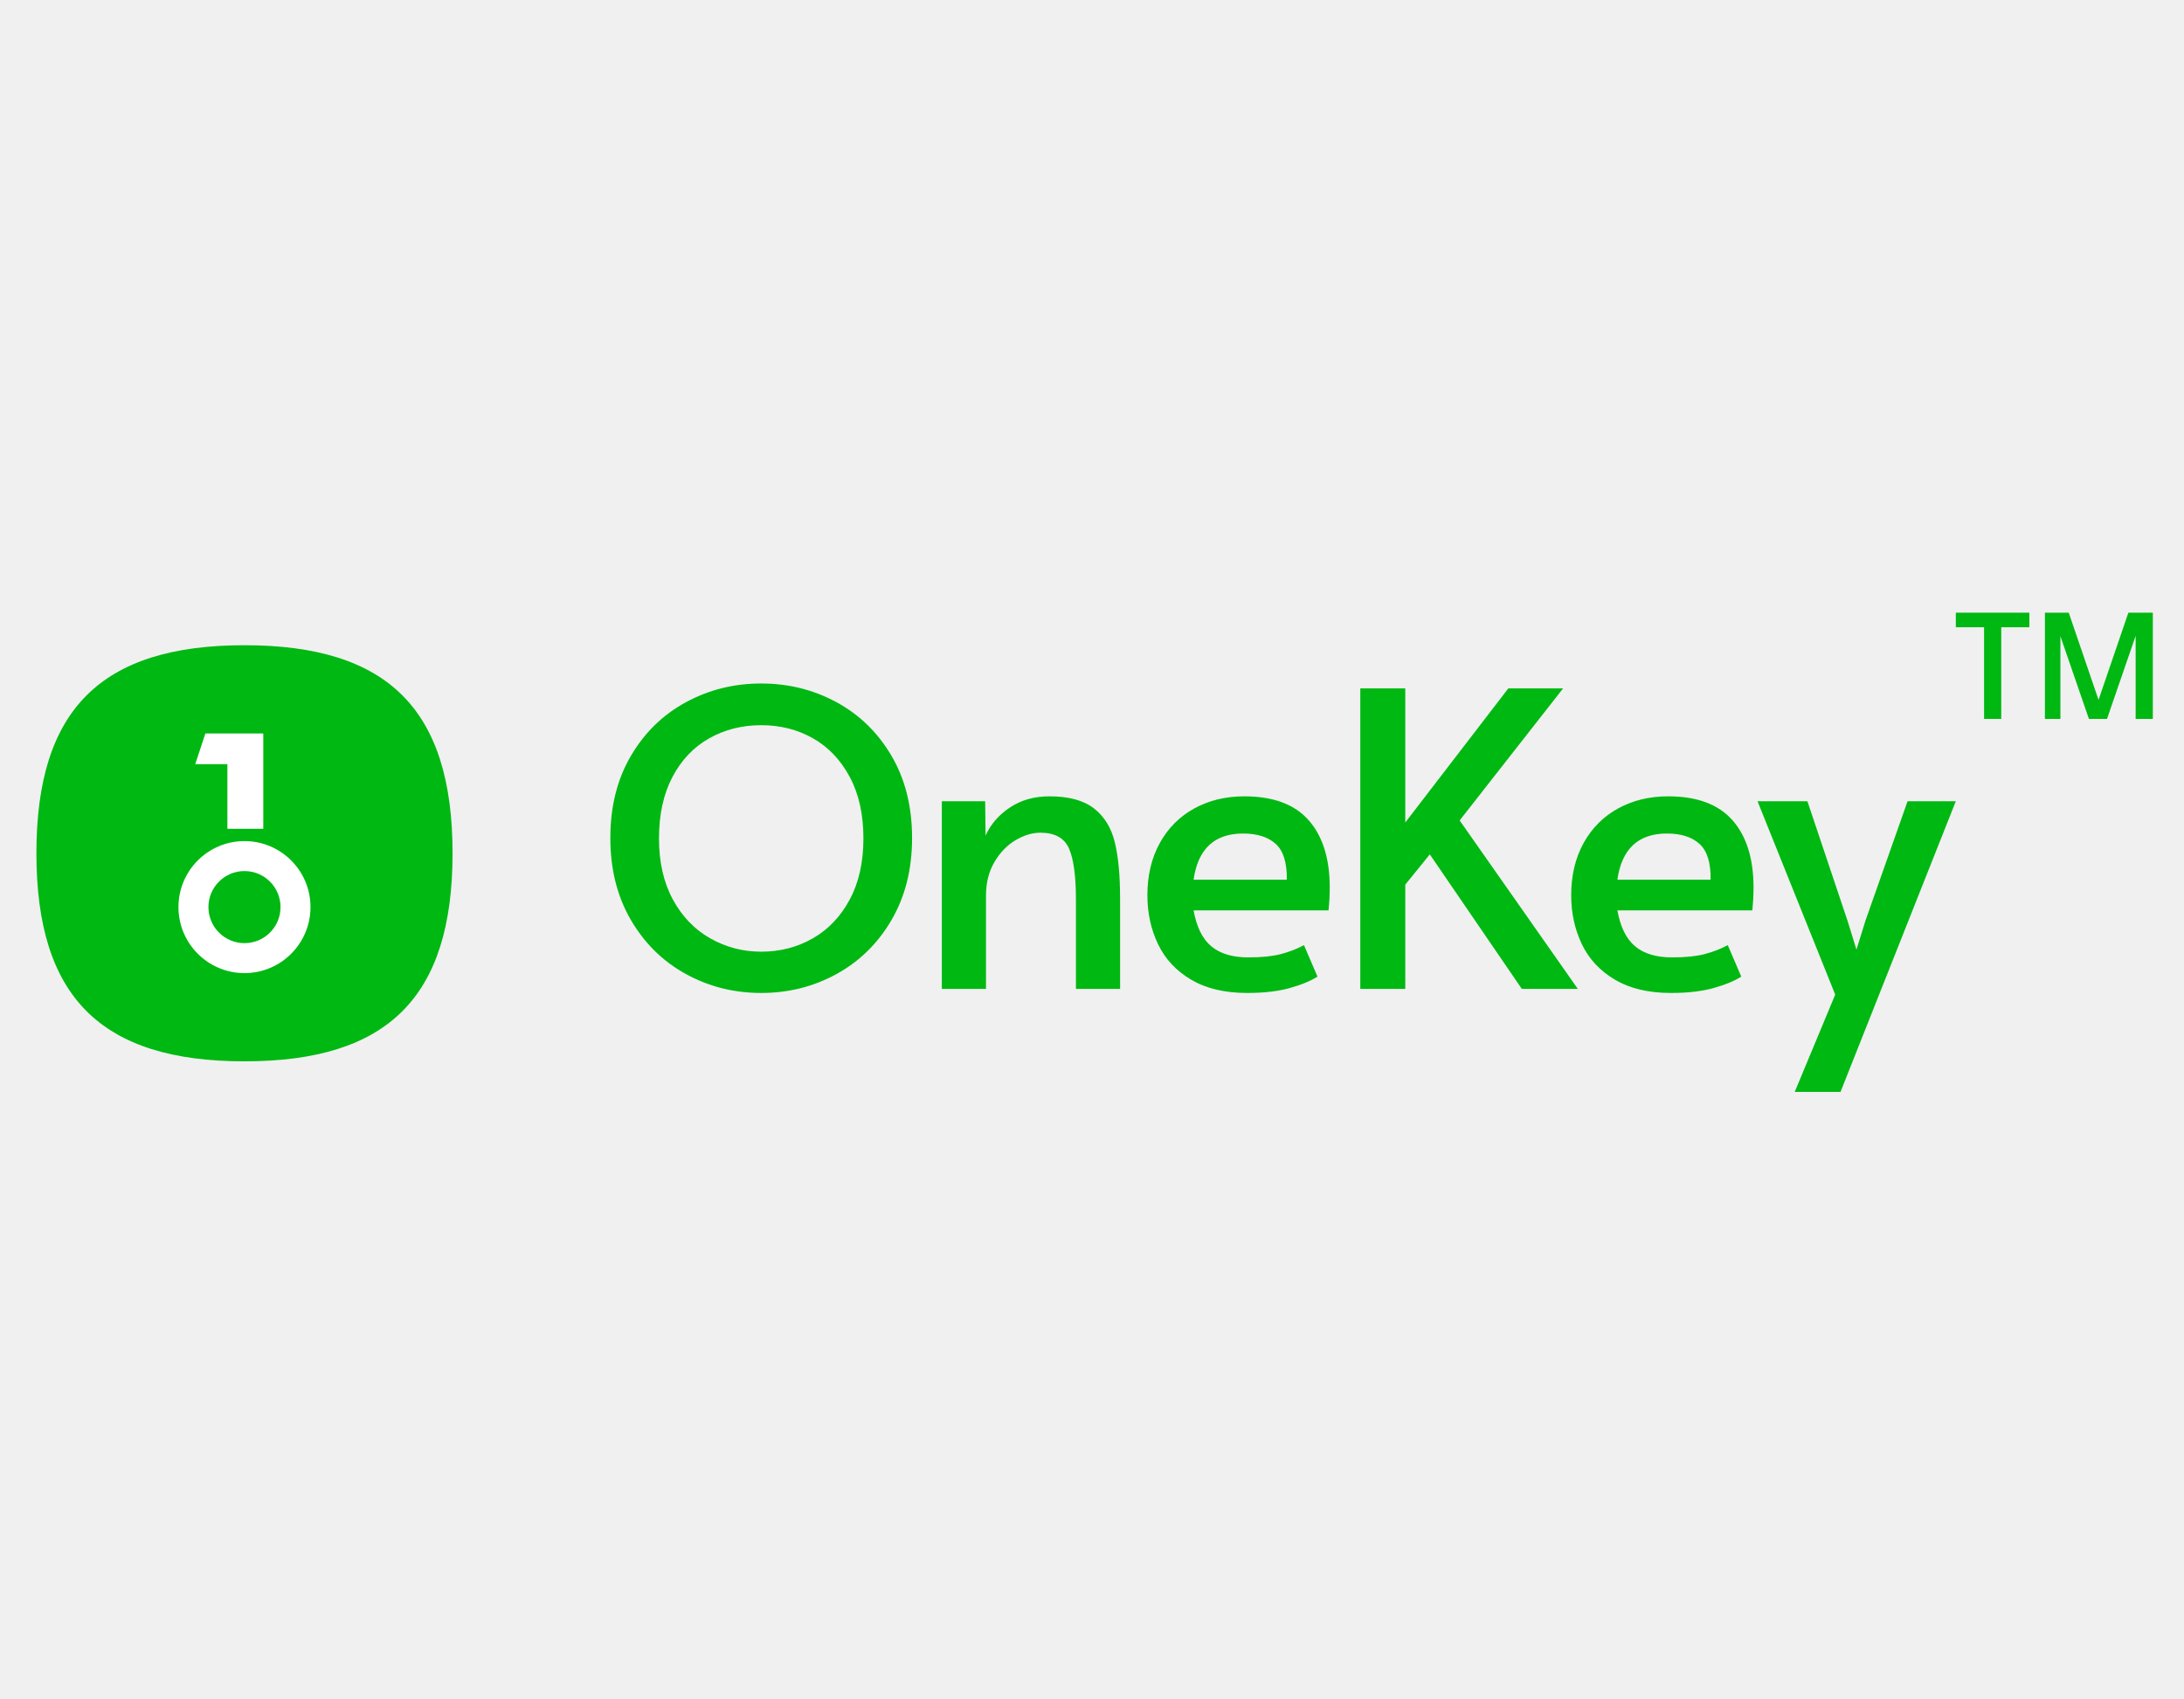
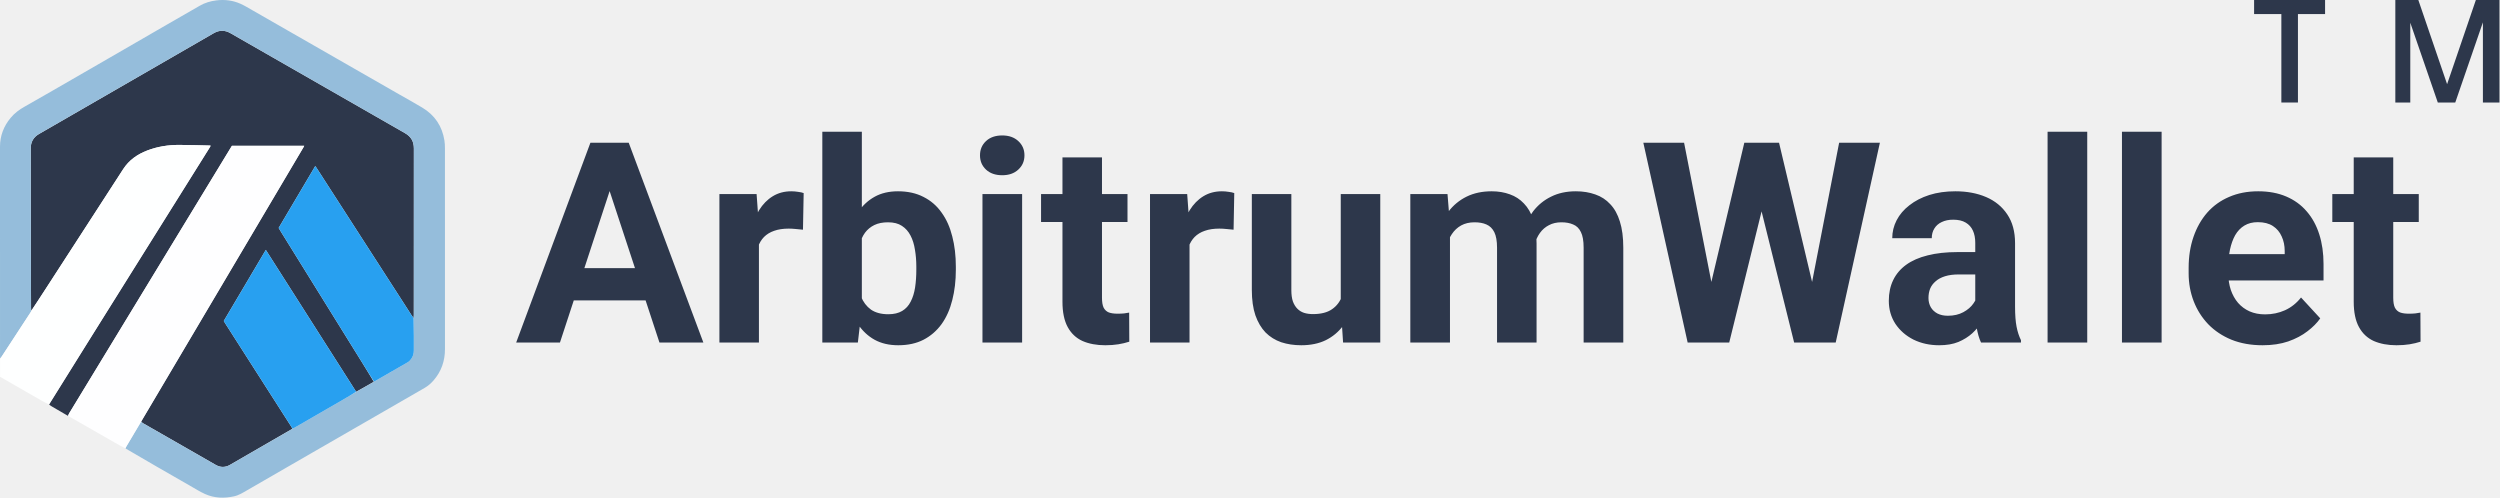
- <svg xmlns="http://www.w3.org/2000/svg" width="360" height="280" viewBox="0 0 360 280" fill="none">
-   <path fill-rule="evenodd" clip-rule="evenodd" d="M125.474 163.691C120.981 163.691 116.836 162.646 113.039 160.557C109.243 158.468 106.221 155.491 103.975 151.627C101.728 147.763 100.605 143.27 100.605 138.148C100.605 132.981 101.728 128.477 103.975 124.635C106.221 120.794 109.243 117.84 113.039 115.773C116.836 113.706 120.981 112.673 125.474 112.673C129.967 112.673 134.111 113.706 137.908 115.773C141.705 117.84 144.726 120.794 146.973 124.635C149.219 128.477 150.342 132.981 150.342 138.148C150.342 143.27 149.219 147.763 146.973 151.627C144.726 155.491 141.705 158.468 137.908 160.557C134.111 162.646 129.967 163.691 125.474 163.691ZM125.474 156.884C128.574 156.884 131.404 156.154 133.965 154.693C136.526 153.233 138.559 151.099 140.065 148.291C141.57 145.483 142.322 142.124 142.322 138.215C142.322 134.261 141.57 130.881 140.065 128.072C138.559 125.264 136.538 123.141 133.999 121.704C131.46 120.266 128.619 119.547 125.474 119.547C122.328 119.547 119.475 120.266 116.914 121.704C114.353 123.141 112.332 125.264 110.849 128.072C109.366 130.881 108.625 134.261 108.625 138.215C108.625 142.124 109.389 145.483 110.916 148.291C112.444 151.099 114.499 153.233 117.083 154.693C119.666 156.154 122.463 156.884 125.474 156.884ZM162.39 132.083H155.246V163.017H162.525V147.651C162.525 145.539 162.985 143.697 163.906 142.124C164.827 140.552 165.984 139.35 167.377 138.519C168.77 137.688 170.14 137.272 171.488 137.272C173.869 137.272 175.442 138.137 176.206 139.867C176.969 141.597 177.351 144.416 177.351 148.325V163.017H184.63V148.123C184.63 144.304 184.338 141.203 183.754 138.822C183.17 136.441 182.024 134.588 180.317 133.262C178.609 131.937 176.161 131.274 172.971 131.274C170.5 131.274 168.343 131.88 166.501 133.094C164.659 134.307 163.311 135.857 162.457 137.744L162.39 132.083ZM205.574 163.691C201.889 163.691 198.812 162.961 196.341 161.5C193.869 160.04 192.05 158.086 190.882 155.637C189.713 153.188 189.129 150.504 189.129 147.583C189.129 144.304 189.815 141.428 191.185 138.957C192.555 136.486 194.454 134.588 196.88 133.262C199.306 131.937 202.047 131.274 205.102 131.274C209.865 131.274 213.403 132.588 215.717 135.217C218.03 137.845 219.187 141.54 219.187 146.303C219.187 147.516 219.12 148.774 218.985 150.077H196.745C197.239 152.818 198.216 154.795 199.677 156.008C201.137 157.221 203.17 157.827 205.776 157.827C207.933 157.827 209.707 157.648 211.1 157.288C212.493 156.929 213.773 156.435 214.942 155.806L217.166 160.995C216.042 161.714 214.515 162.343 212.583 162.882C210.651 163.421 208.314 163.691 205.574 163.691ZM210.291 139.125C211.549 140.271 212.156 142.237 212.111 145.022H196.745C197.464 139.945 200.182 137.407 204.9 137.407C207.236 137.407 209.033 137.979 210.291 139.125ZM235.683 140.844L231.64 145.831V163.017H224.226V113.482H231.64V135.587L248.623 113.482H257.654L240.603 135.25L260.08 163.017H250.847L235.683 140.844ZM266.198 161.5C268.669 162.961 271.746 163.691 275.431 163.691C278.171 163.691 280.508 163.421 282.44 162.882C284.372 162.343 285.899 161.714 287.023 160.995L284.798 155.806C283.63 156.435 282.35 156.929 280.957 157.288C279.564 157.648 277.789 157.827 275.633 157.827C273.027 157.827 270.994 157.221 269.534 156.008C268.073 154.795 267.096 152.818 266.602 150.077H288.842C288.977 148.774 289.044 147.516 289.044 146.303C289.044 141.54 287.887 137.845 285.574 135.217C283.26 132.588 279.721 131.274 274.959 131.274C271.904 131.274 269.163 131.937 266.737 133.262C264.311 134.588 262.412 136.486 261.042 138.957C259.671 141.428 258.986 144.304 258.986 147.583C258.986 150.504 259.57 153.188 260.739 155.637C261.907 158.086 263.726 160.04 266.198 161.5ZM281.967 145.022C282.012 142.237 281.405 140.271 280.147 139.125C278.889 137.979 277.092 137.407 274.756 137.407C270.038 137.407 267.32 139.945 266.601 145.022H281.967ZM289.702 132.082L302.507 163.96L295.835 180H303.383L322.388 132.082H314.436L307.494 151.762L306.012 156.547L304.529 151.762L297.924 132.082H289.702Z" fill="#00B812" />
-   <path d="M334.511 103.403H329.876V118.509H327.044V103.403H322.388V101H334.511V103.403Z" fill="#00B812" />
-   <path d="M354.863 118.509H352.03V104.819L347.31 118.509H344.327L339.628 104.884V118.509H337.074V101H341.001L345.915 115.376L350.829 101H354.863V118.509Z" fill="#00B812" />
-   <path d="M74.597 140.663C74.597 164.341 63.977 174.961 40.298 174.961C16.62 174.961 6 164.341 6 140.663C6 116.985 16.62 106.364 40.298 106.364C63.977 106.364 74.597 116.985 74.597 140.663Z" fill="#00B812" />
-   <path d="M43.398 120.908H33.856L32.182 125.97H37.482V136.632H43.398V120.908Z" fill="white" />
-   <path fill-rule="evenodd" clip-rule="evenodd" d="M51.181 149.535C51.181 155.545 46.309 160.417 40.299 160.417C34.289 160.417 29.417 155.545 29.417 149.535C29.417 143.526 34.289 138.654 40.299 138.654C46.309 138.654 51.181 143.526 51.181 149.535ZM46.24 149.535C46.24 152.817 43.58 155.477 40.299 155.477C37.017 155.477 34.357 152.817 34.357 149.535C34.357 146.254 37.017 143.594 40.299 143.594C43.58 143.594 46.24 146.254 46.24 149.535Z" fill="white" />
+ <svg xmlns="http://www.w3.org/2000/svg" width="427" height="85" viewBox="0 0 427 85" fill="none">
+   <path d="M11.62 71.034C10.736 70.521 9.852 70.008 8.969 69.493C8.776 69.38 8.587 69.26 8.383 69.091C12.983 61.671 17.596 54.301 22.209 46.932C26.733 39.705 31.258 32.479 35.781 25.251C35.852 25.138 35.913 25.019 35.983 24.896C35.917 24.875 35.892 24.86 35.866 24.859C34.111 24.82 32.356 24.756 30.601 24.752C28.734 24.748 26.907 25.032 25.156 25.702C23.464 26.351 22.04 27.342 21.039 28.889C16.622 35.721 12.198 42.547 7.775 49.375C6.968 50.62 6.154 51.86 5.332 53.063C5.315 52.883 5.304 52.744 5.304 52.604C5.292 48.643 5.277 44.683 5.27 40.722C5.261 35.599 5.26 30.477 5.249 25.354C5.247 24.246 5.708 23.434 6.678 22.875C16.623 17.145 26.564 11.409 36.504 5.672C37.467 5.116 38.409 5.12 39.376 5.675C49.308 11.37 59.242 17.063 69.18 22.747C70.206 23.334 70.689 24.167 70.687 25.352C70.674 34.842 70.68 44.332 70.679 53.821C70.679 54.003 70.668 54.185 70.64 54.347C70.493 54.142 70.366 53.958 70.245 53.769C64.873 45.437 59.502 37.103 54.13 28.771C54.05 28.647 53.962 28.528 53.847 28.362C51.743 31.918 49.67 35.421 47.593 38.932C47.704 39.119 47.8 39.289 47.903 39.454C52.518 46.889 57.134 54.324 61.748 61.76C62.457 62.902 63.158 64.049 63.841 65.212C62.828 65.799 61.836 66.367 60.829 66.908C55.691 58.838 50.568 50.795 45.401 42.683C42.982 46.771 40.603 50.792 38.218 54.822C38.307 54.969 38.383 55.101 38.465 55.23C42.225 61.108 45.985 66.985 49.744 72.863C49.819 72.98 49.881 73.106 49.925 73.245C46.355 75.311 42.81 77.36 39.264 79.407C38.465 79.868 37.648 79.86 36.86 79.41C32.706 77.041 28.559 74.66 24.411 72.28C24.295 72.213 24.201 72.108 24.114 71.99C33.35 56.383 42.57 40.807 51.789 25.23C51.85 25.127 51.9 25.017 51.958 24.905C47.816 24.905 43.707 24.905 39.611 24.905C39.515 25.062 39.441 25.18 39.369 25.299C36.013 30.813 32.658 36.327 29.303 41.84C23.467 51.433 17.631 61.025 11.798 70.62C11.72 70.747 11.678 70.895 11.62 71.034Z" fill="#2D374B" />
+   <path d="M60.844 66.934C61.836 66.367 62.828 65.799 63.87 65.202C65.836 64.072 67.758 62.976 69.666 61.859C69.898 61.724 70.093 61.495 70.251 61.272C70.549 60.852 70.68 60.368 70.679 59.851C70.678 59.027 70.682 58.204 70.679 57.38C70.676 56.376 70.668 55.371 70.663 54.366C70.668 54.185 70.679 54.003 70.679 53.821C70.68 44.332 70.674 34.842 70.687 25.352C70.689 24.167 70.206 23.334 69.18 22.747C59.242 17.063 49.308 11.37 39.376 5.675C38.409 5.12 37.467 5.116 36.504 5.672C26.564 11.409 16.623 17.145 6.678 22.875C5.708 23.434 5.247 24.246 5.249 25.354C5.26 30.477 5.261 35.599 5.27 40.722C5.277 44.683 5.292 48.643 5.304 52.604C5.304 52.744 5.315 52.883 5.328 53.092C5.306 53.208 5.28 53.258 5.25 53.305C3.585 55.854 1.919 58.403 0.252 60.952C0.184 61.056 0.099 61.149 0.022 61.248C0.015 61.081 0.003 60.913 0.003 60.746C0.002 48.851 0.004 36.955 4.55742e-07 25.06C-0.001 23.193 0.632 21.565 1.812 20.135C2.48 19.326 3.307 18.716 4.221 18.204C5.795 17.32 7.36 16.418 8.925 15.517C12.078 13.7 15.23 11.879 18.382 10.059C21.764 8.105 25.143 6.148 28.526 4.196C30.393 3.119 32.264 2.049 34.132 0.972C34.994 0.475 35.925 0.2 36.909 0.072C38.362 -0.116 39.769 0.057 41.101 0.655C41.801 0.969 42.46 1.377 43.127 1.759C46.335 3.593 49.54 5.434 52.746 7.272C57.871 10.21 62.996 13.147 68.121 16.084C69.457 16.85 70.808 17.591 72.128 18.383C74.259 19.662 75.52 21.545 75.908 23.994C75.977 24.433 75.995 24.883 75.996 25.327C76 36.761 75.998 48.195 76 59.628C76 61.647 75.384 63.441 74.053 64.975C73.611 65.484 73.11 65.92 72.517 66.261C68.717 68.442 64.925 70.636 61.13 72.825C58.571 74.301 56.01 75.773 53.451 77.249C49.716 79.403 45.983 81.56 42.248 83.713C41.522 84.131 40.82 84.588 39.976 84.772C38.284 85.143 36.621 85.094 35.034 84.384C34.168 83.997 33.358 83.484 32.532 83.011C28.839 80.897 25.149 78.777 21.446 76.603C21.448 76.508 21.457 76.466 21.478 76.431C22.35 74.96 23.224 73.49 24.097 72.02C24.201 72.108 24.295 72.213 24.411 72.28C28.559 74.66 32.706 77.041 36.86 79.41C37.648 79.86 38.465 79.868 39.264 79.407C42.81 77.36 46.355 75.311 49.952 73.237C50.09 73.165 50.177 73.121 50.262 73.072C53.042 71.468 55.822 69.865 58.6 68.259C59.352 67.824 60.096 67.376 60.844 66.934Z" fill="#95BDDB" />
+   <path d="M24.114 71.99C23.224 73.49 22.35 74.96 21.478 76.431C21.457 76.466 21.448 76.508 21.432 76.579C20.845 76.287 20.255 75.971 19.674 75.638C17.009 74.113 14.346 72.583 11.651 71.045C11.678 70.895 11.72 70.747 11.798 70.62C17.631 61.025 23.467 51.433 29.303 41.84C32.658 36.327 36.013 30.813 39.369 25.299C39.441 25.18 39.515 25.062 39.611 24.905C43.707 24.905 47.816 24.905 51.958 24.905C51.9 25.017 51.85 25.127 51.789 25.23C42.57 40.807 33.35 56.383 24.114 71.99Z" fill="#FEFEFF" />
+   <path d="M0.014 61.284C0.099 61.149 0.184 61.056 0.252 60.952C1.919 58.403 3.585 55.854 5.25 53.305C5.28 53.258 5.306 53.208 5.339 53.131C6.154 51.86 6.968 50.62 7.775 49.375C12.198 42.547 16.622 35.721 21.039 28.889C22.04 27.342 23.464 26.351 25.156 25.702C26.907 25.032 28.734 24.748 30.601 24.752C32.356 24.756 34.111 24.82 35.866 24.859C35.892 24.86 35.917 24.875 35.983 24.896C35.913 25.019 35.852 25.138 35.781 25.251C31.258 32.479 26.733 39.705 22.209 46.932C17.596 54.301 12.983 61.671 8.365 69.068C7.967 68.889 7.567 68.695 7.182 68.474C4.799 67.109 2.419 65.738 0.006 64.351C0.006 63.353 0.006 62.337 0.014 61.284Z" fill="#FEFFFF" />
+   <path d="M70.64 54.347C70.668 55.371 70.676 56.376 70.679 57.38C70.682 58.204 70.678 59.027 70.679 59.851C70.68 60.368 70.549 60.852 70.251 61.272C70.093 61.495 69.898 61.724 69.666 61.859C67.758 62.976 65.836 64.072 63.891 65.183C63.158 64.049 62.457 62.902 61.748 61.76C57.134 54.324 52.518 46.889 47.903 39.454C47.8 39.289 47.704 39.119 47.593 38.932C49.67 35.421 51.743 31.918 53.847 28.362C53.962 28.528 54.05 28.647 54.13 28.771C59.502 37.103 64.873 45.437 70.245 53.769C70.366 53.958 70.493 54.142 70.64 54.347Z" fill="#28A0F0" />
+   <path d="M60.829 66.908C60.096 67.376 59.352 67.824 58.6 68.259C55.822 69.865 53.042 71.468 50.262 73.072C50.177 73.121 50.09 73.165 49.976 73.219C49.881 73.106 49.819 72.98 49.744 72.863C45.985 66.985 42.225 61.108 38.465 55.23C38.383 55.101 38.307 54.969 38.218 54.822C40.603 50.792 42.982 46.771 45.401 42.683C50.568 50.795 55.691 58.838 60.829 66.908Z" fill="#28A0F0" />
+   <path d="M104.922 30.211L95.641 58.5H88.164L100.844 24.375H105.602L104.922 30.211ZM112.633 58.5L103.328 30.211L102.578 24.375H107.383L120.133 58.5H112.633ZM112.211 45.797V51.305H94.188V45.797H112.211ZM129.625 38.672V58.5H122.875V33.141H129.227L129.625 38.672ZM137.266 32.977L137.148 39.234C136.82 39.188 136.422 39.148 135.953 39.117C135.5 39.07 135.086 39.047 134.711 39.047C133.758 39.047 132.93 39.172 132.227 39.422C131.539 39.656 130.961 40.008 130.492 40.477C130.039 40.945 129.695 41.516 129.461 42.188C129.242 42.859 129.117 43.625 129.086 44.484L127.727 44.062C127.727 42.422 127.891 40.914 128.219 39.539C128.547 38.148 129.023 36.938 129.648 35.906C130.289 34.875 131.07 34.078 131.992 33.516C132.914 32.953 133.969 32.672 135.156 32.672C135.531 32.672 135.914 32.703 136.305 32.766C136.695 32.812 137.016 32.883 137.266 32.977ZM140.453 22.5H147.203V52.688L146.523 58.5H140.453V22.5ZM163.258 45.562V46.055C163.258 47.945 163.055 49.68 162.648 51.258C162.258 52.836 161.648 54.203 160.82 55.359C159.992 56.5 158.961 57.391 157.727 58.031C156.508 58.656 155.07 58.969 153.414 58.969C151.867 58.969 150.523 58.656 149.383 58.031C148.258 57.406 147.312 56.523 146.547 55.383C145.781 54.242 145.164 52.906 144.695 51.375C144.227 49.844 143.875 48.172 143.641 46.359V45.281C143.875 43.469 144.227 41.797 144.695 40.266C145.164 38.734 145.781 37.398 146.547 36.258C147.312 35.117 148.258 34.234 149.383 33.609C150.508 32.984 151.836 32.672 153.367 32.672C155.039 32.672 156.492 32.992 157.727 33.633C158.977 34.258 160.008 35.148 160.82 36.305C161.648 37.445 162.258 38.805 162.648 40.383C163.055 41.945 163.258 43.672 163.258 45.562ZM156.508 46.055V45.562C156.508 44.531 156.43 43.562 156.273 42.656C156.133 41.734 155.883 40.93 155.523 40.242C155.164 39.539 154.672 38.984 154.047 38.578C153.438 38.172 152.648 37.969 151.68 37.969C150.758 37.969 149.977 38.125 149.336 38.438C148.695 38.75 148.164 39.188 147.742 39.75C147.336 40.312 147.031 40.984 146.828 41.766C146.625 42.531 146.5 43.375 146.453 44.297V47.367C146.5 48.602 146.703 49.695 147.062 50.648C147.438 51.586 148 52.328 148.75 52.875C149.516 53.406 150.508 53.672 151.727 53.672C152.68 53.672 153.469 53.484 154.094 53.109C154.719 52.734 155.203 52.203 155.547 51.516C155.906 50.828 156.156 50.023 156.297 49.102C156.438 48.164 156.508 47.148 156.508 46.055ZM174.578 33.141V58.5H167.805V33.141H174.578ZM167.383 26.531C167.383 25.547 167.727 24.734 168.414 24.094C169.102 23.453 170.023 23.133 171.18 23.133C172.32 23.133 173.234 23.453 173.922 24.094C174.625 24.734 174.977 25.547 174.977 26.531C174.977 27.516 174.625 28.328 173.922 28.969C173.234 29.609 172.32 29.93 171.18 29.93C170.023 29.93 169.102 29.609 168.414 28.969C167.727 28.328 167.383 27.516 167.383 26.531ZM192.578 33.141V37.922H177.812V33.141H192.578ZM181.469 26.883H188.219V50.859C188.219 51.594 188.312 52.156 188.5 52.547C188.703 52.938 189 53.211 189.391 53.367C189.781 53.508 190.273 53.578 190.867 53.578C191.289 53.578 191.664 53.562 191.992 53.531C192.336 53.484 192.625 53.438 192.859 53.391L192.883 58.359C192.305 58.547 191.68 58.695 191.008 58.805C190.336 58.914 189.594 58.969 188.781 58.969C187.297 58.969 186 58.727 184.891 58.242C183.797 57.742 182.953 56.945 182.359 55.852C181.766 54.758 181.469 53.32 181.469 51.539V26.883ZM203.172 38.672V58.5H196.422V33.141H202.773L203.172 38.672ZM210.812 32.977L210.695 39.234C210.367 39.188 209.969 39.148 209.5 39.117C209.047 39.07 208.633 39.047 208.258 39.047C207.305 39.047 206.477 39.172 205.773 39.422C205.086 39.656 204.508 40.008 204.039 40.477C203.586 40.945 203.242 41.516 203.008 42.188C202.789 42.859 202.664 43.625 202.633 44.484L201.273 44.062C201.273 42.422 201.438 40.914 201.766 39.539C202.094 38.148 202.57 36.938 203.195 35.906C203.836 34.875 204.617 34.078 205.539 33.516C206.461 32.953 207.516 32.672 208.703 32.672C209.078 32.672 209.461 32.703 209.852 32.766C210.242 32.812 210.562 32.883 210.812 32.977ZM229 52.43V33.141H235.75V58.5H229.398L229 52.43ZM229.75 47.227L231.742 47.18C231.742 48.867 231.547 50.438 231.156 51.891C230.766 53.328 230.18 54.578 229.398 55.641C228.617 56.688 227.633 57.508 226.445 58.102C225.258 58.68 223.859 58.969 222.25 58.969C221.016 58.969 219.875 58.797 218.828 58.453C217.797 58.094 216.906 57.539 216.156 56.789C215.422 56.023 214.844 55.047 214.422 53.859C214.016 52.656 213.812 51.211 213.812 49.523V33.141H220.562V49.57C220.562 50.32 220.648 50.953 220.82 51.469C221.008 51.984 221.266 52.406 221.594 52.734C221.922 53.062 222.305 53.297 222.742 53.438C223.195 53.578 223.695 53.648 224.242 53.648C225.633 53.648 226.727 53.367 227.523 52.805C228.336 52.242 228.906 51.477 229.234 50.508C229.578 49.523 229.75 48.43 229.75 47.227ZM247.656 38.391V58.5H240.883V33.141H247.234L247.656 38.391ZM246.719 44.93H244.844C244.844 43.164 245.055 41.539 245.477 40.055C245.914 38.555 246.547 37.258 247.375 36.164C248.219 35.055 249.258 34.195 250.492 33.586C251.727 32.977 253.156 32.672 254.781 32.672C255.906 32.672 256.938 32.844 257.875 33.188C258.812 33.516 259.617 34.039 260.289 34.758C260.977 35.461 261.508 36.383 261.883 37.523C262.258 38.648 262.445 40 262.445 41.578V58.5H255.695V42.328C255.695 41.172 255.539 40.281 255.227 39.656C254.914 39.031 254.469 38.594 253.891 38.344C253.328 38.094 252.648 37.969 251.852 37.969C250.977 37.969 250.211 38.148 249.555 38.508C248.914 38.867 248.383 39.367 247.961 40.008C247.539 40.633 247.227 41.367 247.023 42.211C246.82 43.055 246.719 43.961 246.719 44.93ZM261.812 44.156L259.398 44.461C259.398 42.805 259.602 41.266 260.008 39.844C260.43 38.422 261.047 37.172 261.859 36.094C262.688 35.016 263.711 34.18 264.93 33.586C266.148 32.977 267.555 32.672 269.148 32.672C270.367 32.672 271.477 32.852 272.477 33.211C273.477 33.555 274.328 34.109 275.031 34.875C275.75 35.625 276.297 36.609 276.672 37.828C277.062 39.047 277.258 40.539 277.258 42.305V58.5H270.484V42.305C270.484 41.133 270.328 40.242 270.016 39.633C269.719 39.008 269.281 38.578 268.703 38.344C268.141 38.094 267.469 37.969 266.688 37.969C265.875 37.969 265.164 38.133 264.555 38.461C263.945 38.773 263.438 39.211 263.031 39.773C262.625 40.336 262.32 40.992 262.117 41.742C261.914 42.477 261.812 43.281 261.812 44.156ZM291.133 53.086L297.93 24.375H301.727L302.594 29.156L295.352 58.5H291.273L291.133 53.086ZM287.641 24.375L293.266 53.086L292.797 58.5H288.25L280.68 24.375H287.641ZM308.57 52.969L314.125 24.375H321.086L313.539 58.5H308.992L308.57 52.969ZM303.859 24.375L310.703 53.203L310.516 58.5H306.438L299.148 29.133L300.086 24.375H303.859ZM337.375 52.781V41.484C337.375 40.672 337.242 39.977 336.977 39.398C336.711 38.805 336.297 38.344 335.734 38.016C335.188 37.688 334.477 37.523 333.602 37.523C332.852 37.523 332.203 37.656 331.656 37.922C331.109 38.172 330.688 38.539 330.391 39.023C330.094 39.492 329.945 40.047 329.945 40.688H323.195C323.195 39.609 323.445 38.586 323.945 37.617C324.445 36.648 325.172 35.797 326.125 35.062C327.078 34.312 328.211 33.727 329.523 33.305C330.852 32.883 332.336 32.672 333.977 32.672C335.945 32.672 337.695 33 339.227 33.656C340.758 34.312 341.961 35.297 342.836 36.609C343.727 37.922 344.172 39.562 344.172 41.531V52.383C344.172 53.773 344.258 54.914 344.43 55.805C344.602 56.68 344.852 57.445 345.18 58.102V58.5H338.359C338.031 57.812 337.781 56.953 337.609 55.922C337.453 54.875 337.375 53.828 337.375 52.781ZM338.266 43.055L338.312 46.875H334.539C333.648 46.875 332.875 46.977 332.219 47.18C331.562 47.383 331.023 47.672 330.602 48.047C330.18 48.406 329.867 48.828 329.664 49.312C329.477 49.797 329.383 50.328 329.383 50.906C329.383 51.484 329.516 52.008 329.781 52.477C330.047 52.93 330.43 53.289 330.93 53.555C331.43 53.805 332.016 53.93 332.688 53.93C333.703 53.93 334.586 53.727 335.336 53.32C336.086 52.914 336.664 52.414 337.07 51.82C337.492 51.227 337.711 50.664 337.727 50.133L339.508 52.992C339.258 53.633 338.914 54.297 338.477 54.984C338.055 55.672 337.516 56.32 336.859 56.93C336.203 57.523 335.414 58.016 334.492 58.406C333.57 58.781 332.477 58.969 331.211 58.969C329.602 58.969 328.141 58.648 326.828 58.008C325.531 57.352 324.5 56.453 323.734 55.312C322.984 54.156 322.609 52.844 322.609 51.375C322.609 50.047 322.859 48.867 323.359 47.836C323.859 46.805 324.594 45.938 325.562 45.234C326.547 44.516 327.773 43.977 329.242 43.617C330.711 43.242 332.414 43.055 334.352 43.055H338.266ZM356.5 22.5V58.5H349.727V22.5H356.5ZM369.203 22.5V58.5H362.43V22.5H369.203ZM386.453 58.969C384.484 58.969 382.719 58.656 381.156 58.031C379.594 57.391 378.266 56.508 377.172 55.383C376.094 54.258 375.266 52.953 374.688 51.469C374.109 49.969 373.82 48.375 373.82 46.688V45.75C373.82 43.828 374.094 42.07 374.641 40.477C375.188 38.883 375.969 37.5 376.984 36.328C378.016 35.156 379.266 34.258 380.734 33.633C382.203 32.992 383.859 32.672 385.703 32.672C387.5 32.672 389.094 32.969 390.484 33.562C391.875 34.156 393.039 35 393.977 36.094C394.93 37.188 395.648 38.5 396.133 40.031C396.617 41.547 396.859 43.234 396.859 45.094V47.906H376.703V43.406H390.227V42.891C390.227 41.953 390.055 41.117 389.711 40.383C389.383 39.633 388.883 39.039 388.211 38.602C387.539 38.164 386.68 37.945 385.633 37.945C384.742 37.945 383.977 38.141 383.336 38.531C382.695 38.922 382.172 39.469 381.766 40.172C381.375 40.875 381.078 41.703 380.875 42.656C380.688 43.594 380.594 44.625 380.594 45.75V46.688C380.594 47.703 380.734 48.641 381.016 49.5C381.312 50.359 381.727 51.102 382.258 51.727C382.805 52.352 383.461 52.836 384.227 53.18C385.008 53.523 385.891 53.695 386.875 53.695C388.094 53.695 389.227 53.461 390.273 52.992C391.336 52.508 392.25 51.781 393.016 50.812L396.297 54.375C395.766 55.141 395.039 55.875 394.117 56.578C393.211 57.281 392.117 57.859 390.836 58.312C389.555 58.75 388.094 58.969 386.453 58.969ZM413.125 33.141V37.922H398.359V33.141H413.125ZM402.016 26.883H408.766V50.859C408.766 51.594 408.859 52.156 409.047 52.547C409.25 52.938 409.547 53.211 409.938 53.367C410.328 53.508 410.82 53.578 411.414 53.578C411.836 53.578 412.211 53.562 412.539 53.531C412.883 53.484 413.172 53.438 413.406 53.391L413.43 58.359C412.852 58.547 412.227 58.695 411.555 58.805C410.883 58.914 410.141 58.969 409.328 58.969C407.844 58.969 406.547 58.727 405.438 58.242C404.344 57.742 403.5 56.945 402.906 55.852C402.312 54.758 402.016 53.32 402.016 51.539V26.883Z" fill="#2D374B" />
+   <path d="M397.123 2.403H392.488V17.509H389.656V2.403H385V0H397.123V2.403Z" fill="#2D374B" />
+   <path d="M426.912 17.509H424.079V3.819L419.359 17.509H416.376L411.677 3.884V17.509H409.123V0H413.05L417.964 14.376L422.878 0H426.912V17.509Z" fill="#2D374B" />
</svg>
